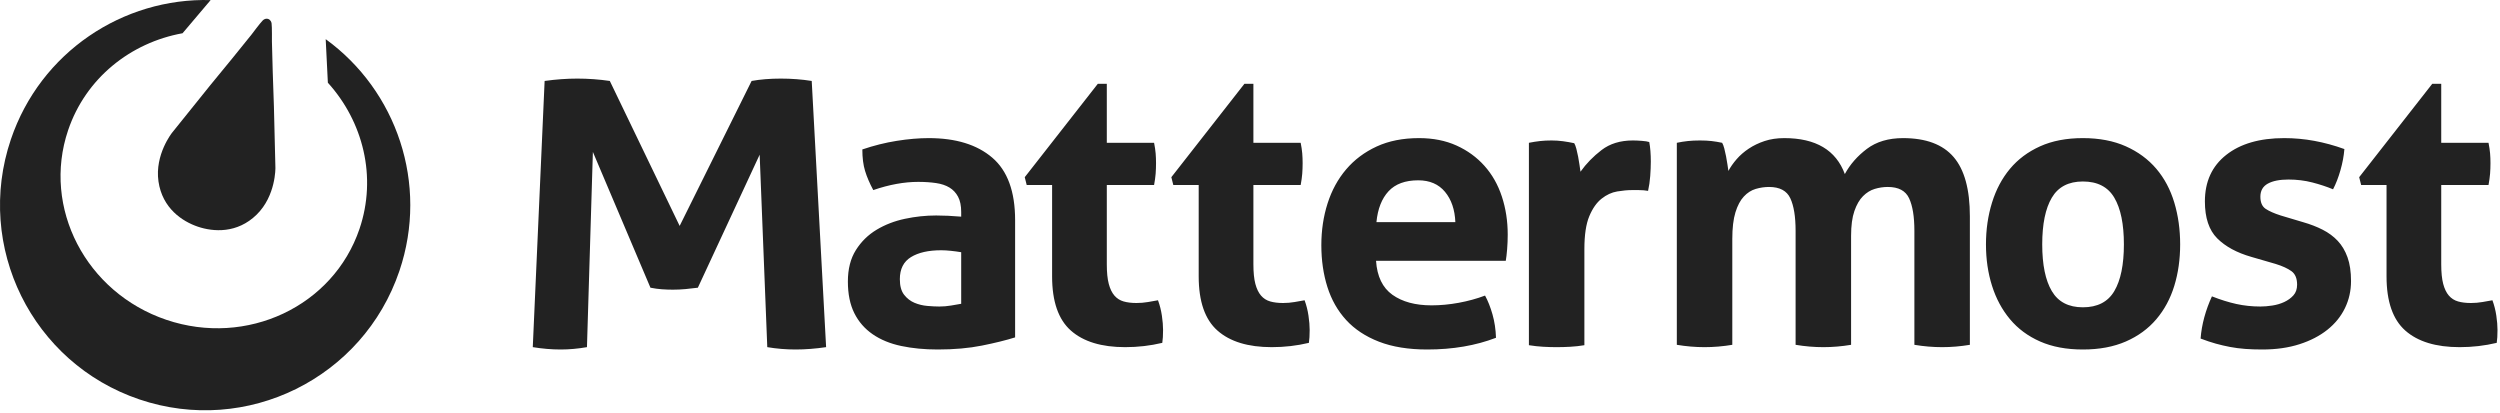
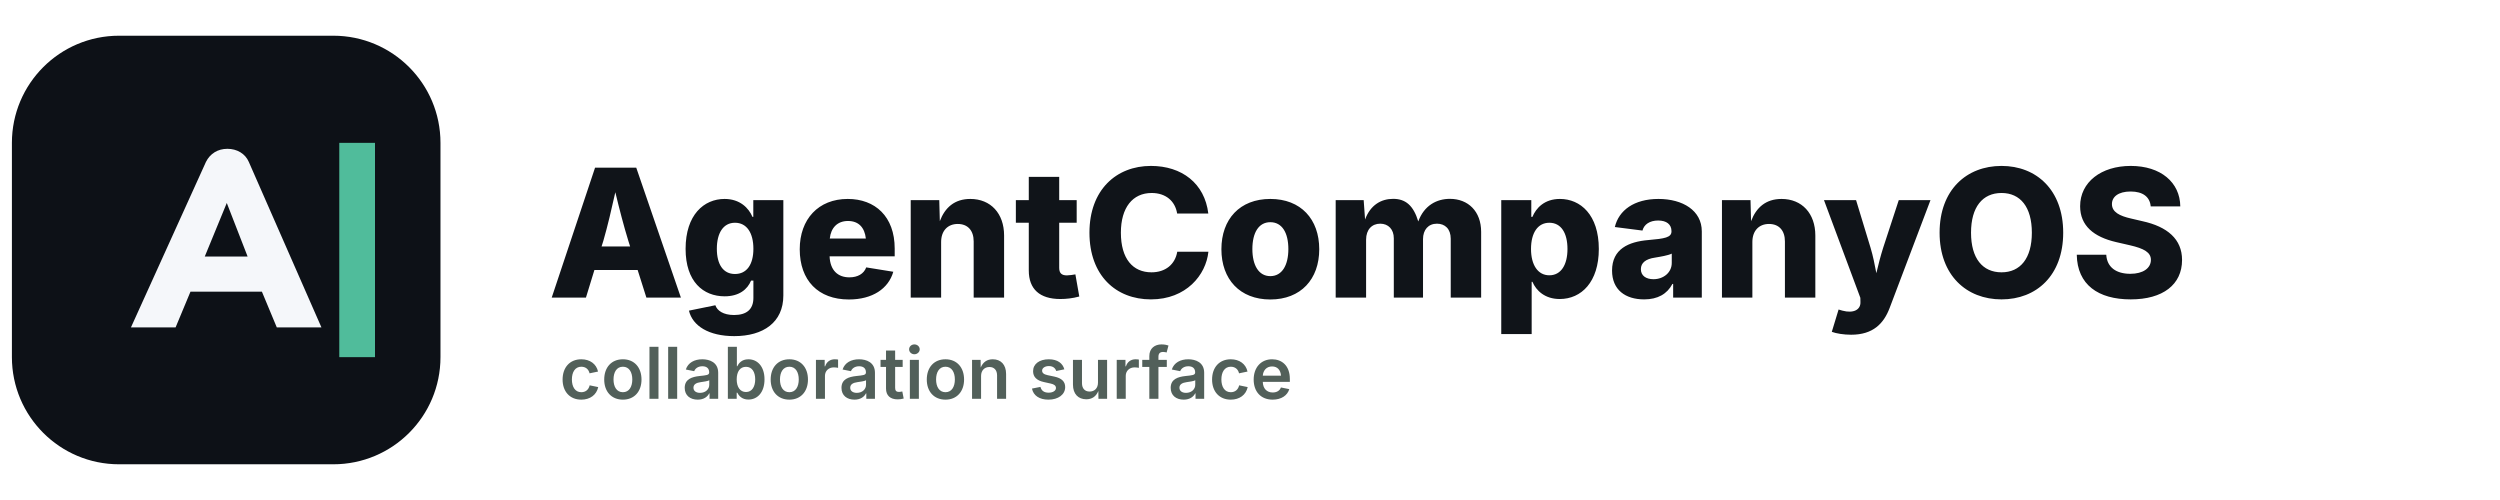
- <svg xmlns="http://www.w3.org/2000/svg" width="100%" height="100%" viewBox="0 0 1001 165" version="1.1" xml:space="preserve" style="fill-rule:evenodd;clip-rule:evenodd;stroke-linejoin:round;stroke-miterlimit:1.414;">
-   <g>
-     <path d="M384.862,84.87c0,-2.501 -0.418,-4.536 -1.253,-6.102c-0.833,-1.562 -1.981,-2.79 -3.441,-3.674c-1.46,-0.888 -3.26,-1.489 -5.397,-1.8c-2.139,-0.313 -4.512,-0.469 -7.12,-0.469c-5.632,0 -11.628,1.094 -17.991,3.284c-1.461,-2.712 -2.555,-5.268 -3.284,-7.666c-0.73,-2.398 -1.097,-5.266 -1.097,-8.605c4.59,-1.564 9.178,-2.711 13.768,-3.441c4.588,-0.73 8.867,-1.096 12.828,-1.096c10.848,0 19.322,2.607 25.424,7.824c6.101,5.215 9.152,13.557 9.152,25.03l0,46.934c-3.651,1.147 -8.084,2.243 -13.299,3.286c-5.213,1.043 -11.107,1.565 -17.678,1.565c-5.319,0 -10.196,-0.47 -14.629,-1.409c-4.432,-0.938 -8.24,-2.504 -11.418,-4.694c-3.183,-2.188 -5.633,-5.005 -7.356,-8.447c-1.719,-3.443 -2.58,-7.666 -2.58,-12.673c0,-5.005 1.069,-9.203 3.207,-12.593c2.138,-3.389 4.903,-6.102 8.291,-8.135c3.391,-2.034 7.171,-3.494 11.344,-4.381c4.172,-0.887 8.343,-1.33 12.515,-1.33c3.025,0 6.362,0.158 10.014,0.469l0,-1.877Zm0,16.115c-1.253,-0.209 -2.608,-0.393 -4.07,-0.548c-1.46,-0.156 -2.761,-0.234 -3.91,-0.234c-5.111,0 -9.153,0.911 -12.126,2.737c-2.972,1.825 -4.458,4.772 -4.458,8.839c0,2.713 0.574,4.797 1.721,6.259c1.147,1.459 2.53,2.528 4.146,3.205c1.617,0.679 3.336,1.096 5.162,1.253c1.827,0.155 3.417,0.236 4.771,0.236c1.566,0 3.131,-0.132 4.694,-0.393c1.566,-0.261 2.921,-0.494 4.07,-0.704l0,-20.65Zm36.4,-26.91l-10.17,0l-0.784,-3.129l29.258,-37.391l3.598,0l0,23.623l18.93,0c0.311,1.566 0.521,2.973 0.627,4.224c0.102,1.253 0.154,2.556 0.154,3.913c0,1.459 -0.052,2.867 -0.154,4.223c-0.106,1.357 -0.316,2.869 -0.627,4.537l-18.93,0l0,31.76c0,3.232 0.262,5.839 0.784,7.822c0.519,1.979 1.276,3.545 2.266,4.693c0.993,1.147 2.217,1.929 3.677,2.346c1.46,0.419 3.183,0.627 5.162,0.627c1.566,0 3.103,-0.131 4.617,-0.392c1.511,-0.26 2.841,-0.495 3.988,-0.703c0.732,1.979 1.251,4.04 1.565,6.179c0.314,2.138 0.469,4.043 0.469,5.711c0,1.147 -0.025,2.111 -0.078,2.894c-0.052,0.781 -0.129,1.54 -0.235,2.268c-4.797,1.149 -9.75,1.72 -14.861,1.72c-9.492,0 -16.742,-2.215 -21.747,-6.646c-5.006,-4.434 -7.509,-11.658 -7.509,-21.67l0,-36.609Zm58.696,0l-10.168,0l-0.784,-3.129l29.257,-37.391l3.598,0l0,23.623l18.93,0c0.312,1.566 0.522,2.973 0.627,4.224c0.102,1.253 0.155,2.556 0.155,3.913c0,1.459 -0.053,2.867 -0.155,4.223c-0.105,1.357 -0.315,2.869 -0.627,4.537l-18.93,0l0,31.76c0,3.232 0.263,5.839 0.783,7.822c0.522,1.979 1.278,3.545 2.268,4.693c0.992,1.147 2.215,1.929 3.677,2.346c1.459,0.419 3.182,0.627 5.161,0.627c1.565,0 3.103,-0.131 4.617,-0.392c1.512,-0.26 2.842,-0.495 3.989,-0.703c0.73,1.979 1.251,4.04 1.563,6.179c0.315,2.138 0.471,4.043 0.471,5.711c0,1.147 -0.026,2.111 -0.079,2.894c-0.051,0.781 -0.129,1.54 -0.234,2.268c-4.798,1.149 -9.75,1.72 -14.863,1.72c-9.49,0 -16.74,-2.215 -21.746,-6.646c-5.006,-4.434 -7.51,-11.658 -7.51,-21.67l0,-36.609Zm102.767,14.865c-0.208,-5.009 -1.591,-9.049 -4.146,-12.126c-2.555,-3.077 -6.127,-4.617 -10.717,-4.617c-5.215,0 -9.178,1.461 -11.89,4.381c-2.711,2.921 -4.327,7.041 -4.848,12.362l31.601,0Zm-31.759,15.486c0.418,6.258 2.608,10.795 6.571,13.612c3.963,2.816 9.178,4.224 15.646,4.224c3.546,0 7.168,-0.34 10.872,-1.019c3.703,-0.677 7.222,-1.642 10.561,-2.893c1.147,2.086 2.137,4.589 2.972,7.51c0.834,2.918 1.303,6.049 1.408,9.386c-8.136,3.129 -17.315,4.694 -27.537,4.694c-7.508,0 -13.947,-1.043 -19.321,-3.13c-5.37,-2.085 -9.751,-4.981 -13.14,-8.681c-3.39,-3.703 -5.894,-8.11 -7.51,-13.222c-1.616,-5.11 -2.423,-10.689 -2.423,-16.737c0,-5.946 0.833,-11.526 2.502,-16.741c1.667,-5.217 4.145,-9.752 7.431,-13.61c3.285,-3.861 7.352,-6.911 12.203,-9.154c4.85,-2.242 10.508,-3.364 16.974,-3.364c5.632,0 10.639,0.991 15.019,2.973c4.381,1.981 8.109,4.694 11.186,8.137c3.077,3.439 5.399,7.535 6.963,12.28c1.565,4.745 2.347,9.831 2.347,15.253c0,1.982 -0.078,3.939 -0.235,5.867c-0.156,1.928 -0.341,3.468 -0.547,4.615l-51.942,0Zm61.208,-47.248c1.564,-0.311 3.05,-0.547 4.458,-0.702c1.41,-0.159 2.946,-0.236 4.616,-0.236c1.565,0 3.104,0.106 4.614,0.312c1.514,0.209 3,0.471 4.458,0.784c0.315,0.522 0.602,1.277 0.862,2.268c0.261,0.991 0.495,2.034 0.704,3.13c0.209,1.095 0.39,2.188 0.547,3.285c0.157,1.096 0.286,2.005 0.392,2.739c2.294,-3.235 5.112,-6.13 8.448,-8.684c3.338,-2.556 7.51,-3.834 12.515,-3.834c1.045,0 2.244,0.052 3.599,0.157c1.355,0.104 2.346,0.26 2.972,0.47c0.209,1.041 0.366,2.241 0.469,3.597c0.107,1.356 0.158,2.764 0.158,4.225c0,1.773 -0.08,3.702 -0.235,5.788c-0.157,2.086 -0.444,4.067 -0.862,5.945c-1.147,-0.21 -2.424,-0.313 -3.831,-0.313c-1.408,0 -2.27,0 -2.581,0c-1.775,0 -3.755,0.183 -5.947,0.547c-2.189,0.366 -4.275,1.33 -6.257,2.896c-1.983,1.564 -3.624,3.911 -4.929,7.041c-1.303,3.127 -1.957,7.508 -1.957,13.141l0,38.486c-1.875,0.311 -3.752,0.52 -5.631,0.624c-1.876,0.105 -3.701,0.156 -5.475,0.156c-1.774,0 -3.572,-0.051 -5.398,-0.156c-1.825,-0.104 -3.728,-0.313 -5.709,-0.624l0,-81.042Zm59.226,0c1.459,-0.311 2.92,-0.547 4.379,-0.702c1.461,-0.159 3.077,-0.236 4.851,-0.236c1.773,0 3.337,0.077 4.693,0.236c1.356,0.155 2.764,0.391 4.224,0.702c0.312,0.522 0.601,1.279 0.861,2.27c0.26,0.99 0.496,2.035 0.704,3.128c0.209,1.096 0.39,2.164 0.547,3.207c0.159,1.043 0.288,1.93 0.392,2.66c0.832,-1.563 1.929,-3.128 3.286,-4.694c1.355,-1.562 2.971,-2.969 4.848,-4.223c1.877,-1.252 3.989,-2.269 6.337,-3.05c2.346,-0.784 4.981,-1.175 7.901,-1.175c12.619,0 20.702,4.799 24.249,14.395c2.085,-3.86 5.032,-7.222 8.838,-10.092c3.808,-2.869 8.632,-4.303 14.474,-4.303c9.177,0 15.93,2.532 20.258,7.59c4.33,5.057 6.494,12.958 6.494,23.702l0,51.47c-3.754,0.626 -7.459,0.937 -11.108,0.937c-3.651,0 -7.354,-0.311 -11.108,-0.937l0,-45.684c0,-5.632 -0.705,-9.959 -2.114,-12.983c-1.406,-3.025 -4.248,-4.538 -8.524,-4.538c-1.775,0 -3.52,0.262 -5.24,0.782c-1.723,0.52 -3.287,1.485 -4.694,2.894c-1.408,1.408 -2.555,3.391 -3.443,5.946c-0.887,2.553 -1.33,5.867 -1.33,9.934l0,43.649c-3.755,0.626 -7.458,0.937 -11.108,0.937c-3.65,0 -7.354,-0.311 -11.109,-0.937l0,-45.684c0,-5.632 -0.703,-9.959 -2.112,-12.983c-1.408,-3.025 -4.249,-4.538 -8.525,-4.538c-1.771,0 -3.546,0.262 -5.32,0.782c-1.771,0.52 -3.363,1.538 -4.771,3.051c-1.409,1.511 -2.53,3.623 -3.363,6.336c-0.835,2.711 -1.253,6.258 -1.253,10.638l0,42.398c-3.755,0.626 -7.455,0.937 -11.107,0.937c-3.651,0 -7.352,-0.311 -11.107,-0.937l0,-80.885Zm162.58,65.865c5.841,0 10.039,-2.163 12.593,-6.493c2.556,-4.327 3.834,-10.56 3.834,-18.694c0,-8.136 -1.278,-14.367 -3.834,-18.696c-2.554,-4.33 -6.752,-6.493 -12.593,-6.493c-5.736,0 -9.882,2.163 -12.437,6.493c-2.557,4.329 -3.835,10.56 -3.835,18.696c0,8.134 1.278,14.367 3.835,18.694c2.555,4.33 6.701,6.493 12.437,6.493Zm0,16.897c-6.571,0 -12.282,-1.07 -17.131,-3.208c-4.85,-2.137 -8.866,-5.11 -12.047,-8.918c-3.181,-3.807 -5.58,-8.265 -7.195,-13.376c-1.618,-5.111 -2.426,-10.637 -2.426,-16.582c0,-5.945 0.808,-11.526 2.426,-16.74c1.615,-5.215 4.014,-9.726 7.195,-13.533c3.181,-3.808 7.197,-6.803 12.047,-8.996c4.849,-2.19 10.56,-3.286 17.131,-3.286c6.571,0 12.306,1.096 17.209,3.286c4.901,2.193 8.968,5.188 12.204,8.996c3.233,3.807 5.631,8.318 7.197,13.533c1.564,5.214 2.345,10.795 2.345,16.74c0,5.945 -0.781,11.471 -2.345,16.582c-1.566,5.111 -3.964,9.569 -7.197,13.376c-3.236,3.808 -7.303,6.781 -12.204,8.918c-4.903,2.138 -10.638,3.208 -17.209,3.208Zm67.477,-37.078c-5.842,-1.67 -10.405,-4.146 -13.689,-7.432c-3.286,-3.284 -4.929,-8.213 -4.929,-14.785c0,-7.927 2.843,-14.13 8.528,-18.615c5.683,-4.486 13.429,-6.729 23.232,-6.729c4.068,0 8.082,0.366 12.046,1.096c3.964,0.73 7.979,1.824 12.046,3.286c-0.209,2.71 -0.73,5.526 -1.566,8.448c-0.832,2.919 -1.823,5.474 -2.97,7.667c-2.504,-1.044 -5.267,-1.957 -8.293,-2.74c-3.023,-0.781 -6.205,-1.172 -9.542,-1.172c-3.547,0 -6.309,0.547 -8.293,1.642c-1.981,1.096 -2.972,2.843 -2.972,5.24c0,2.295 0.704,3.912 2.112,4.851c1.408,0.938 3.417,1.827 6.023,2.659l8.918,2.662c2.921,0.833 5.554,1.849 7.901,3.049c2.346,1.2 4.355,2.686 6.023,4.458c1.669,1.773 2.972,3.964 3.91,6.571c0.94,2.608 1.41,5.788 1.41,9.542c0,3.861 -0.809,7.459 -2.426,10.796c-1.616,3.338 -3.964,6.232 -7.04,8.682c-3.077,2.453 -6.806,4.382 -11.187,5.789c-4.379,1.409 -9.334,2.113 -14.862,2.113c-2.504,0 -4.796,-0.079 -6.882,-0.235c-2.087,-0.158 -4.094,-0.418 -6.024,-0.782c-1.929,-0.366 -3.833,-0.808 -5.71,-1.33c-1.878,-0.521 -3.912,-1.199 -6.102,-2.034c0.21,-2.817 0.705,-5.659 1.486,-8.526c0.782,-2.867 1.8,-5.659 3.051,-8.371c3.442,1.357 6.702,2.373 9.779,3.051c3.077,0.679 6.284,1.019 9.62,1.019c1.462,0 3.052,-0.132 4.771,-0.393c1.722,-0.261 3.313,-0.73 4.773,-1.408c1.461,-0.678 2.687,-1.565 3.677,-2.659c0.991,-1.095 1.484,-2.529 1.484,-4.304c0,-2.501 -0.755,-4.301 -2.267,-5.396c-1.513,-1.094 -3.625,-2.062 -6.335,-2.895l-9.701,-2.815Zm54.112,-28.787l-10.167,0l-0.785,-3.129l29.256,-37.391l3.598,0l0,23.623l18.931,0c0.313,1.566 0.521,2.973 0.627,4.224c0.103,1.253 0.156,2.556 0.156,3.913c0,1.459 -0.053,2.867 -0.156,4.223c-0.106,1.357 -0.314,2.869 -0.627,4.537l-18.931,0l0,31.76c0,3.232 0.263,5.839 0.783,7.822c0.523,1.979 1.278,3.545 2.268,4.693c0.993,1.147 2.218,1.929 3.677,2.346c1.459,0.419 3.183,0.627 5.163,0.627c1.565,0 3.102,-0.131 4.616,-0.392c1.511,-0.26 2.841,-0.495 3.988,-0.703c0.731,1.979 1.253,4.04 1.564,6.179c0.315,2.138 0.47,4.043 0.47,5.711c0,1.147 -0.026,2.111 -0.078,2.894c-0.052,0.781 -0.129,1.54 -0.235,2.268c-4.796,1.149 -9.75,1.72 -14.861,1.72c-9.492,0 -16.741,-2.215 -21.748,-6.646c-5.005,-4.434 -7.509,-11.658 -7.509,-21.67l0,-36.609Zm-737.501,-41.662c4.521,-0.629 8.87,-0.945 13.05,-0.945c4.407,0 8.758,0.316 13.051,0.945l27.965,58.043l28.812,-58.043c3.503,-0.629 7.399,-0.945 11.694,-0.945c4.294,0 8.416,0.316 12.372,0.945l5.762,106.583c-4.292,0.63 -8.36,0.944 -12.201,0.944c-3.844,0 -7.627,-0.314 -11.355,-0.944l-3.052,-77.061l-24.745,53.261c-1.583,0.21 -3.22,0.396 -4.916,0.551c-1.695,0.158 -3.388,0.236 -5.084,0.236c-1.47,0 -2.937,-0.052 -4.405,-0.157c-1.469,-0.105 -2.994,-0.316 -4.577,-0.63l-23.049,-54.365l-2.373,78.165c-3.615,0.63 -7.118,0.944 -10.509,0.944c-3.616,0 -7.346,-0.314 -11.185,-0.944l4.745,-106.583Z" style="fill:#222;" />
-     <path d="M130.41,15.678l0.865,17.434c14.134,15.615 19.713,37.729 12.677,58.513c-10.503,31.025 -45.136,47.334 -77.354,36.427c-32.219,-10.906 -49.823,-44.899 -39.32,-75.924c7.059,-20.853 25.019,-35.058 45.82,-38.819l11.239,-13.279c-35.063,-0.949 -68.143,20.815 -79.979,55.778c-14.542,42.958 8.493,89.571 51.451,104.114c42.958,14.542 89.572,-8.494 104.115,-51.452c11.816,-34.906 -1.179,-72.227 -29.514,-92.792Z" style="fill:#222;" />
-     <path d="M110.273,67.122l-0.595,-24.373l-0.477,-14.025l-0.323,-12.15c0,0 0.067,-5.859 -0.137,-7.236c-0.043,-0.29 -0.134,-0.525 -0.243,-0.731l-0.041,-0.086l-0.047,-0.075c-0.224,-0.387 -0.578,-0.701 -1.035,-0.856c-0.467,-0.158 -0.951,-0.119 -1.371,0.062l-0.026,0.01l-0.145,0.074c-0.199,0.097 -0.402,0.223 -0.6,0.415c-0.999,0.969 -4.504,5.664 -4.504,5.664l-7.638,9.456l-8.898,10.851l-15.278,18.999c0,0 -7.011,8.75 -5.462,19.521c1.55,10.77 9.557,16.017 15.769,18.12c6.211,2.103 15.759,2.799 23.533,-4.816c7.773,-7.615 7.518,-18.824 7.518,-18.824Z" style="fill:#222;" />
-   </g>
+ <svg xmlns="http://www.w3.org/2000/svg" width="420" height="84" viewBox="0 0 420 84" fill="none" role="img" aria-label="AgentCompanyOS">
+   <rect x="2" y="6" width="72" height="72" rx="18" fill="#0D1117" />
+   <path d="M22 55L34.6 27.2C35.3 25.8 36.6 25 38.2 25C39.8 25 41.2 25.8 41.8 27.2L54 55H46.5L44 49H32L29.5 55H22ZM34.4 43.1H41.6L38.1 34.1L34.4 43.1Z" fill="#F5F7FA" />
+   <path d="M57 24H63V60H57V24Z" fill="#50BC9B" />
+   <text x="92" y="50" fill="#101419" font-family="-apple-system, BlinkMacSystemFont, Segoe UI, sans-serif" font-size="30" font-weight="760" letter-spacing="0">AgentCompanyOS</text>
+   <text x="94" y="67" fill="#52605A" font-family="-apple-system, BlinkMacSystemFont, Segoe UI, sans-serif" font-size="12" font-weight="600" letter-spacing="0">collaboration surface</text>
</svg>
